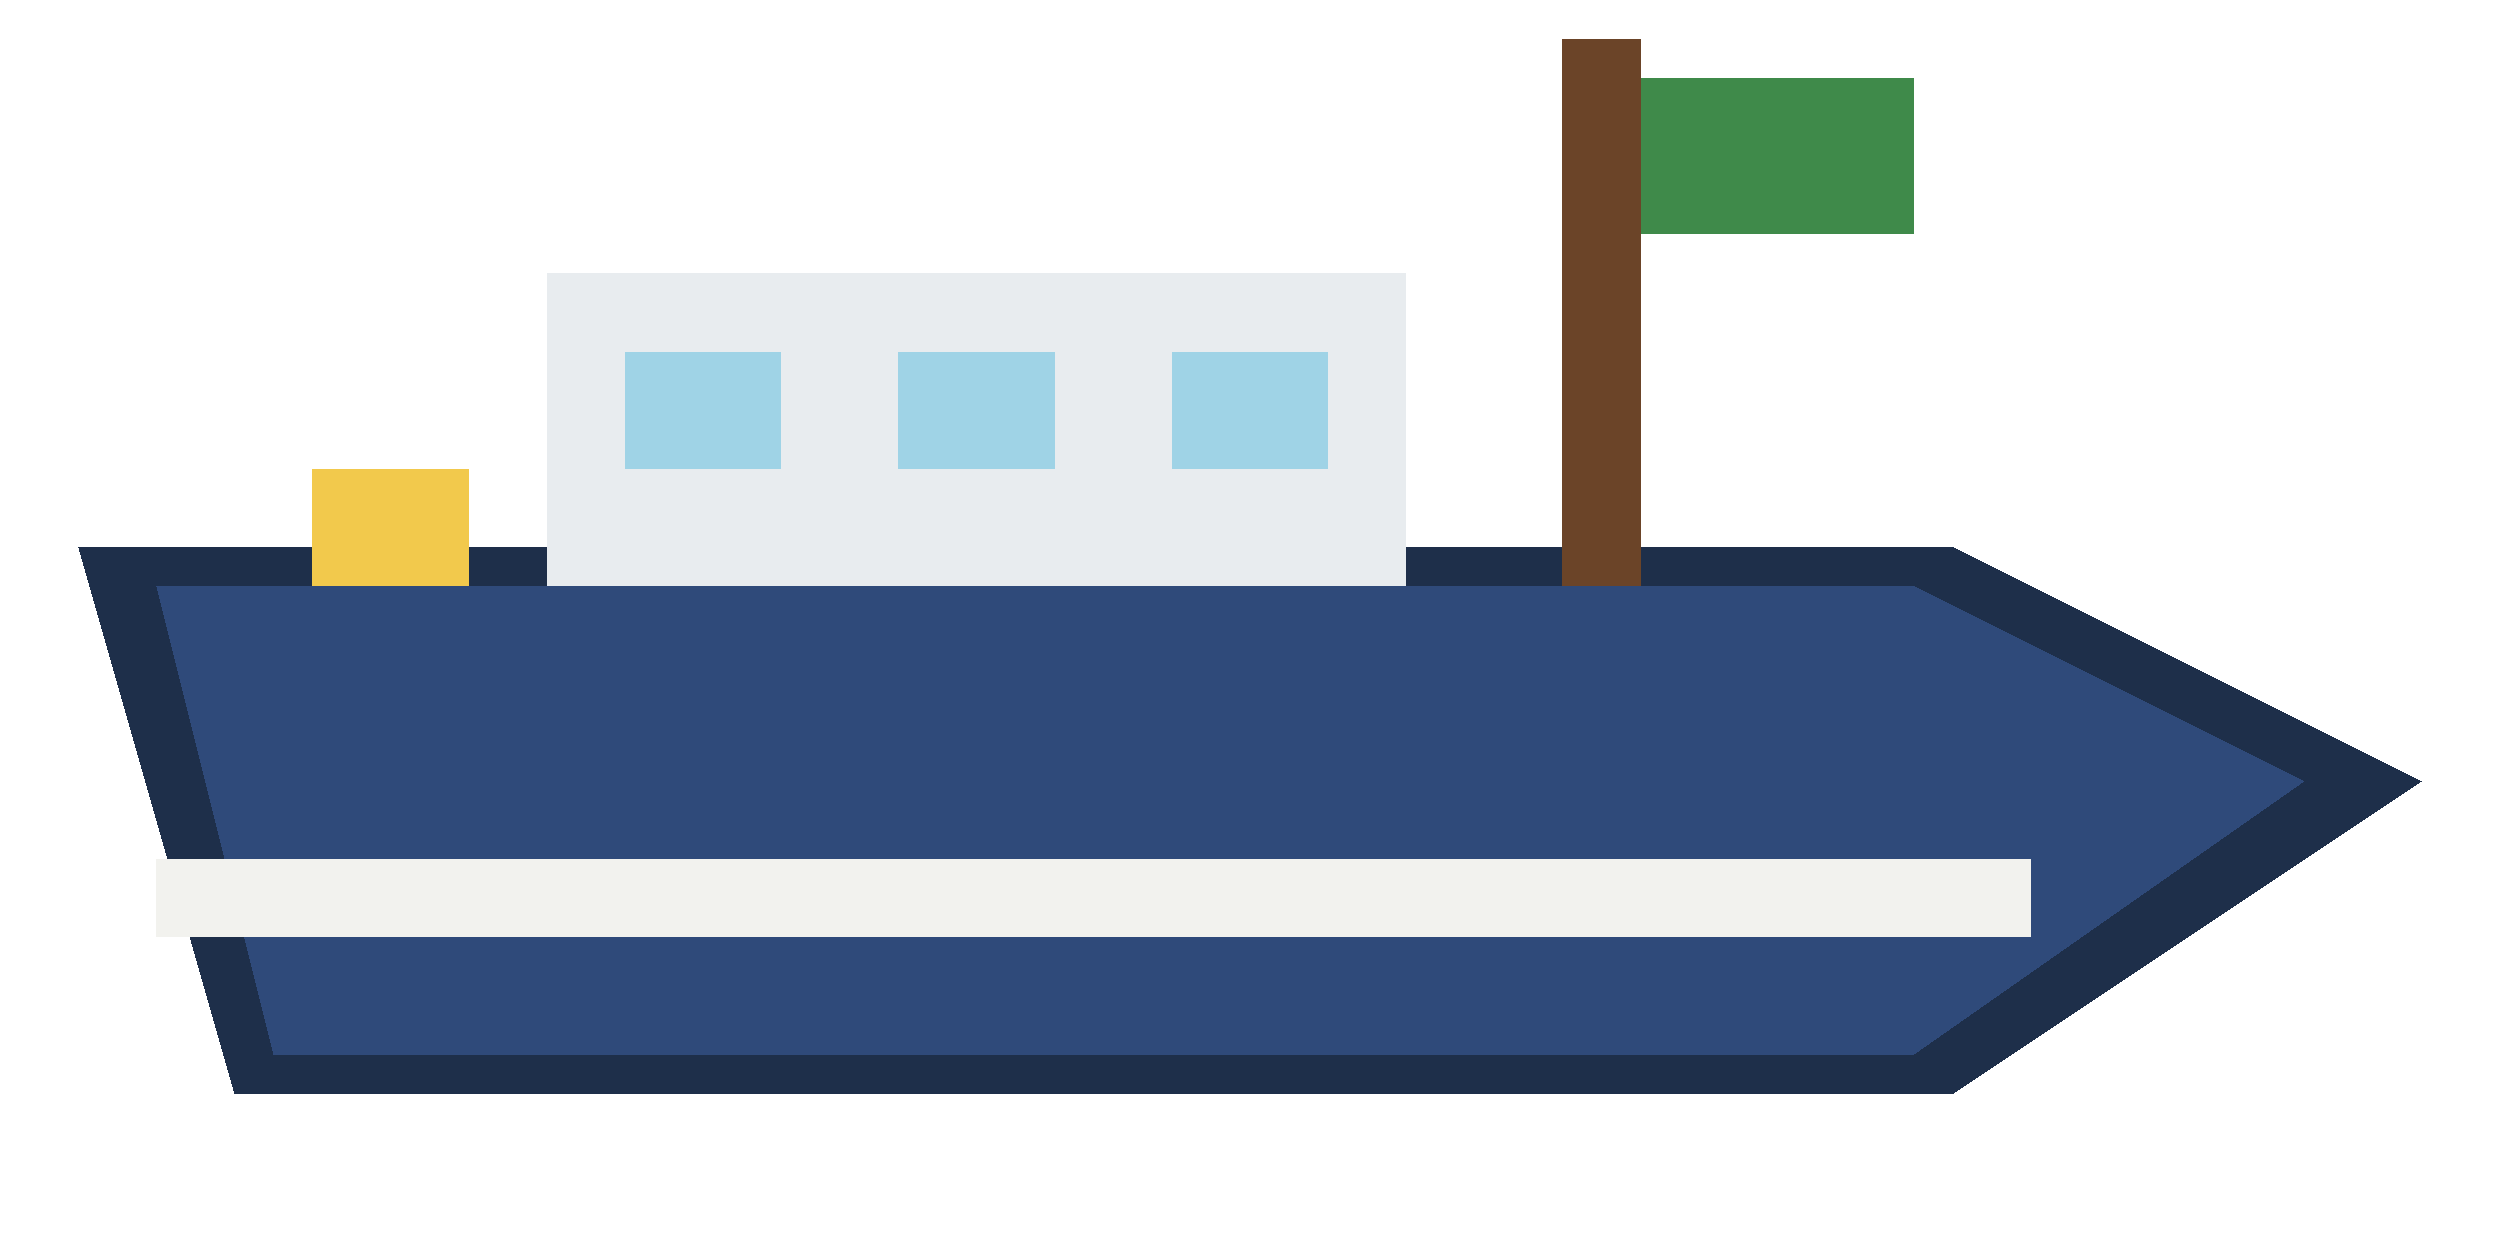
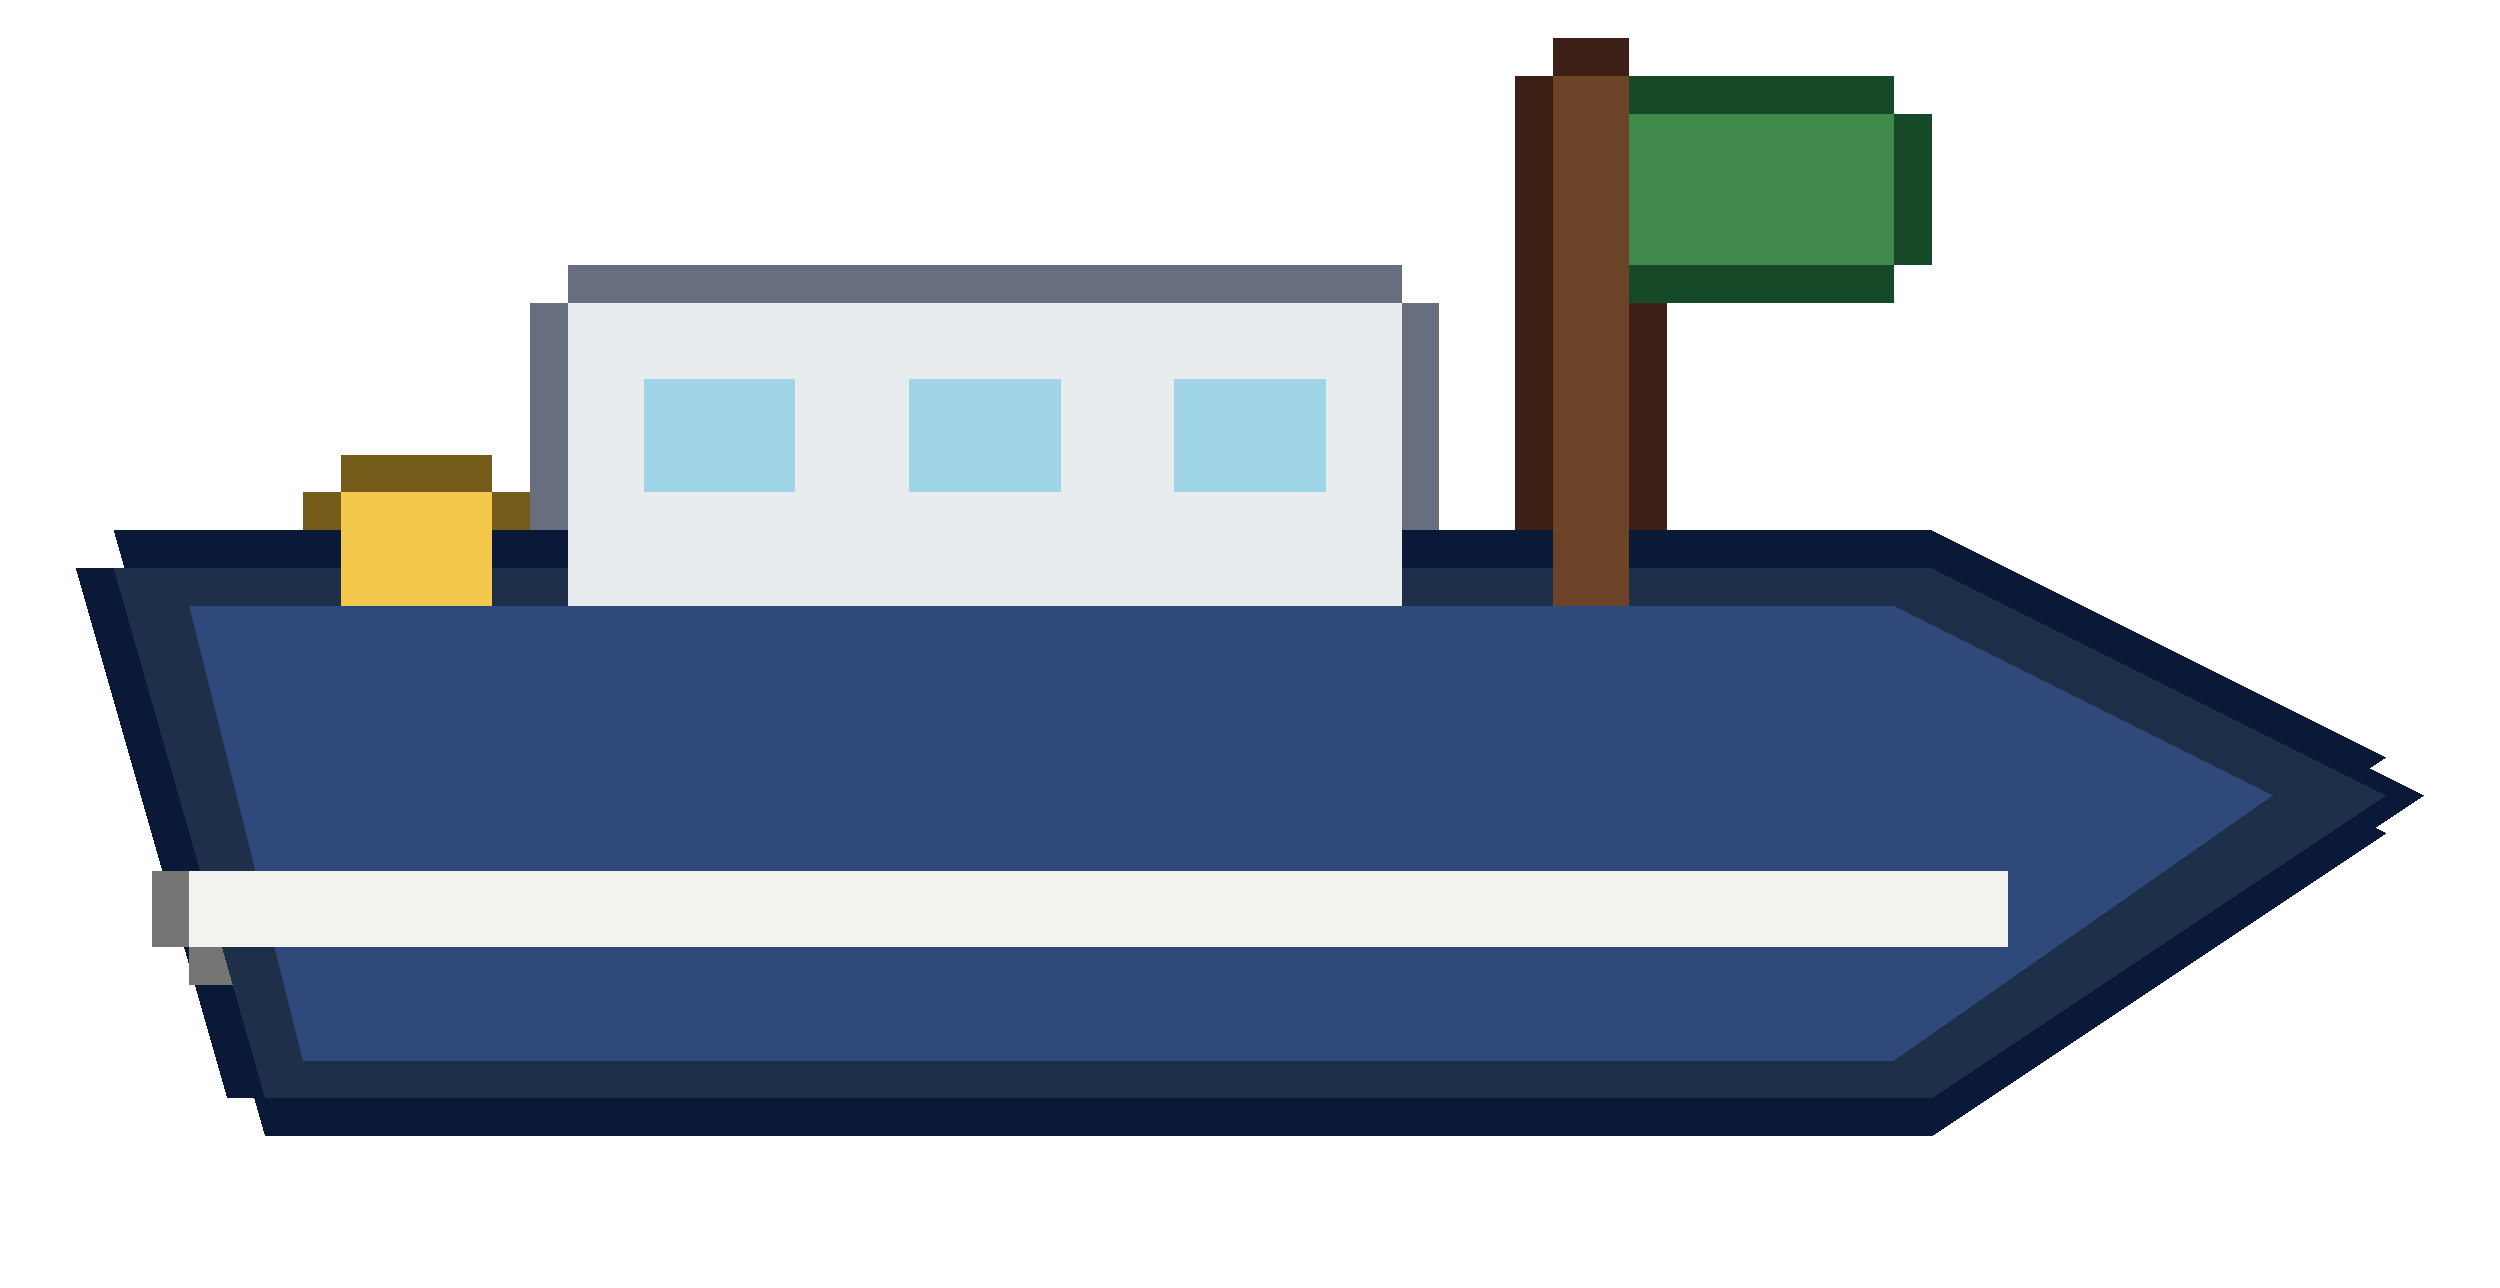
- <svg xmlns="http://www.w3.org/2000/svg" width="64" height="32" viewBox="0 0 64 32" shape-rendering="crispEdges">
-   <polygon points="2,14 50,14 62,20 50,28 6,28" fill="#1e2f4a" />
-   <polygon points="4,15 49,15 59,20 49,27 7,27" fill="#2f4a7a" />
-   <rect x="4" y="22" width="48" height="2" fill="#f2f2ee" />
-   <rect x="14" y="7" width="22" height="8" fill="#e8ecef" />
-   <rect x="16" y="9" width="4" height="3" fill="#9fd3e6" />
-   <rect x="23" y="9" width="4" height="3" fill="#9fd3e6" />
-   <rect x="30" y="9" width="4" height="3" fill="#9fd3e6" />
-   <rect x="40" y="1" width="2" height="14" fill="#6b4428" />
-   <rect x="42" y="2" width="7" height="4" fill="#3f8a4a" />
-   <rect x="8" y="12" width="4" height="3" fill="#f2c94c" />
+ <svg xmlns="http://www.w3.org/2000/svg" width="66" height="34" viewBox="-1 -1 66 34" shape-rendering="crispEdges">
+   <g id="outline">
+     <g transform="translate(-1 0)">
+       <polygon points="2,14 50,14 62,20 50,28 6,28" fill="#0b1939" />
+       <polygon points="4,15 49,15 59,20 49,27 7,27" fill="#0e214d" />
+       <rect x="4" y="22" width="48" height="2" fill="#757574" />
+       <rect x="14" y="7" width="22" height="8" fill="#676e7e" />
+       <rect x="16" y="9" width="4" height="3" fill="#3f637a" />
+       <rect x="23" y="9" width="4" height="3" fill="#3f637a" />
+       <rect x="30" y="9" width="4" height="3" fill="#3f637a" />
+       <rect x="40" y="1" width="2" height="14" fill="#3c2016" />
+       <rect x="42" y="2" width="7" height="4" fill="#164927" />
+       <rect x="8" y="12" width="4" height="3" fill="#755c1a" />
+     </g>
+     <g transform="translate(1 0)">
+       <polygon points="2,14 50,14 62,20 50,28 6,28" fill="#0b1939" />
+       <polygon points="4,15 49,15 59,20 49,27 7,27" fill="#0e214d" />
+       <rect x="4" y="22" width="48" height="2" fill="#757574" />
+       <rect x="14" y="7" width="22" height="8" fill="#676e7e" />
+       <rect x="16" y="9" width="4" height="3" fill="#3f637a" />
+       <rect x="23" y="9" width="4" height="3" fill="#3f637a" />
+       <rect x="30" y="9" width="4" height="3" fill="#3f637a" />
+       <rect x="40" y="1" width="2" height="14" fill="#3c2016" />
+       <rect x="42" y="2" width="7" height="4" fill="#164927" />
+       <rect x="8" y="12" width="4" height="3" fill="#755c1a" />
+     </g>
+     <g transform="translate(0 -1)">
+       <polygon points="2,14 50,14 62,20 50,28 6,28" fill="#0b1939" />
+       <polygon points="4,15 49,15 59,20 49,27 7,27" fill="#0e214d" />
+       <rect x="4" y="22" width="48" height="2" fill="#757574" />
+       <rect x="14" y="7" width="22" height="8" fill="#676e7e" />
+       <rect x="16" y="9" width="4" height="3" fill="#3f637a" />
+       <rect x="23" y="9" width="4" height="3" fill="#3f637a" />
+       <rect x="30" y="9" width="4" height="3" fill="#3f637a" />
+       <rect x="40" y="1" width="2" height="14" fill="#3c2016" />
+       <rect x="42" y="2" width="7" height="4" fill="#164927" />
+       <rect x="8" y="12" width="4" height="3" fill="#755c1a" />
+     </g>
+     <g transform="translate(0 1)">
+       <polygon points="2,14 50,14 62,20 50,28 6,28" fill="#0b1939" />
+       <polygon points="4,15 49,15 59,20 49,27 7,27" fill="#0e214d" />
+       <rect x="4" y="22" width="48" height="2" fill="#757574" />
+       <rect x="14" y="7" width="22" height="8" fill="#676e7e" />
+       <rect x="16" y="9" width="4" height="3" fill="#3f637a" />
+       <rect x="23" y="9" width="4" height="3" fill="#3f637a" />
+       <rect x="30" y="9" width="4" height="3" fill="#3f637a" />
+       <rect x="40" y="1" width="2" height="14" fill="#3c2016" />
+       <rect x="42" y="2" width="7" height="4" fill="#164927" />
+       <rect x="8" y="12" width="4" height="3" fill="#755c1a" />
+     </g>
+   </g>
+   <g id="art" data-size="64 32" data-box="0 0 64 32">
+     <polygon points="2,14 50,14 62,20 50,28 6,28" fill="#1e2f4a" />
+     <polygon points="4,15 49,15 59,20 49,27 7,27" fill="#2f4a7a" />
+     <rect x="4" y="22" width="48" height="2" fill="#f2f2ee" />
+     <rect x="14" y="7" width="22" height="8" fill="#e8ecef" />
+     <rect x="16" y="9" width="4" height="3" fill="#9fd3e6" />
+     <rect x="23" y="9" width="4" height="3" fill="#9fd3e6" />
+     <rect x="30" y="9" width="4" height="3" fill="#9fd3e6" />
+     <rect x="40" y="1" width="2" height="14" fill="#6b4428" />
+     <rect x="42" y="2" width="7" height="4" fill="#3f8a4a" />
+     <rect x="8" y="12" width="4" height="3" fill="#f2c94c" />
+   </g>
</svg>
